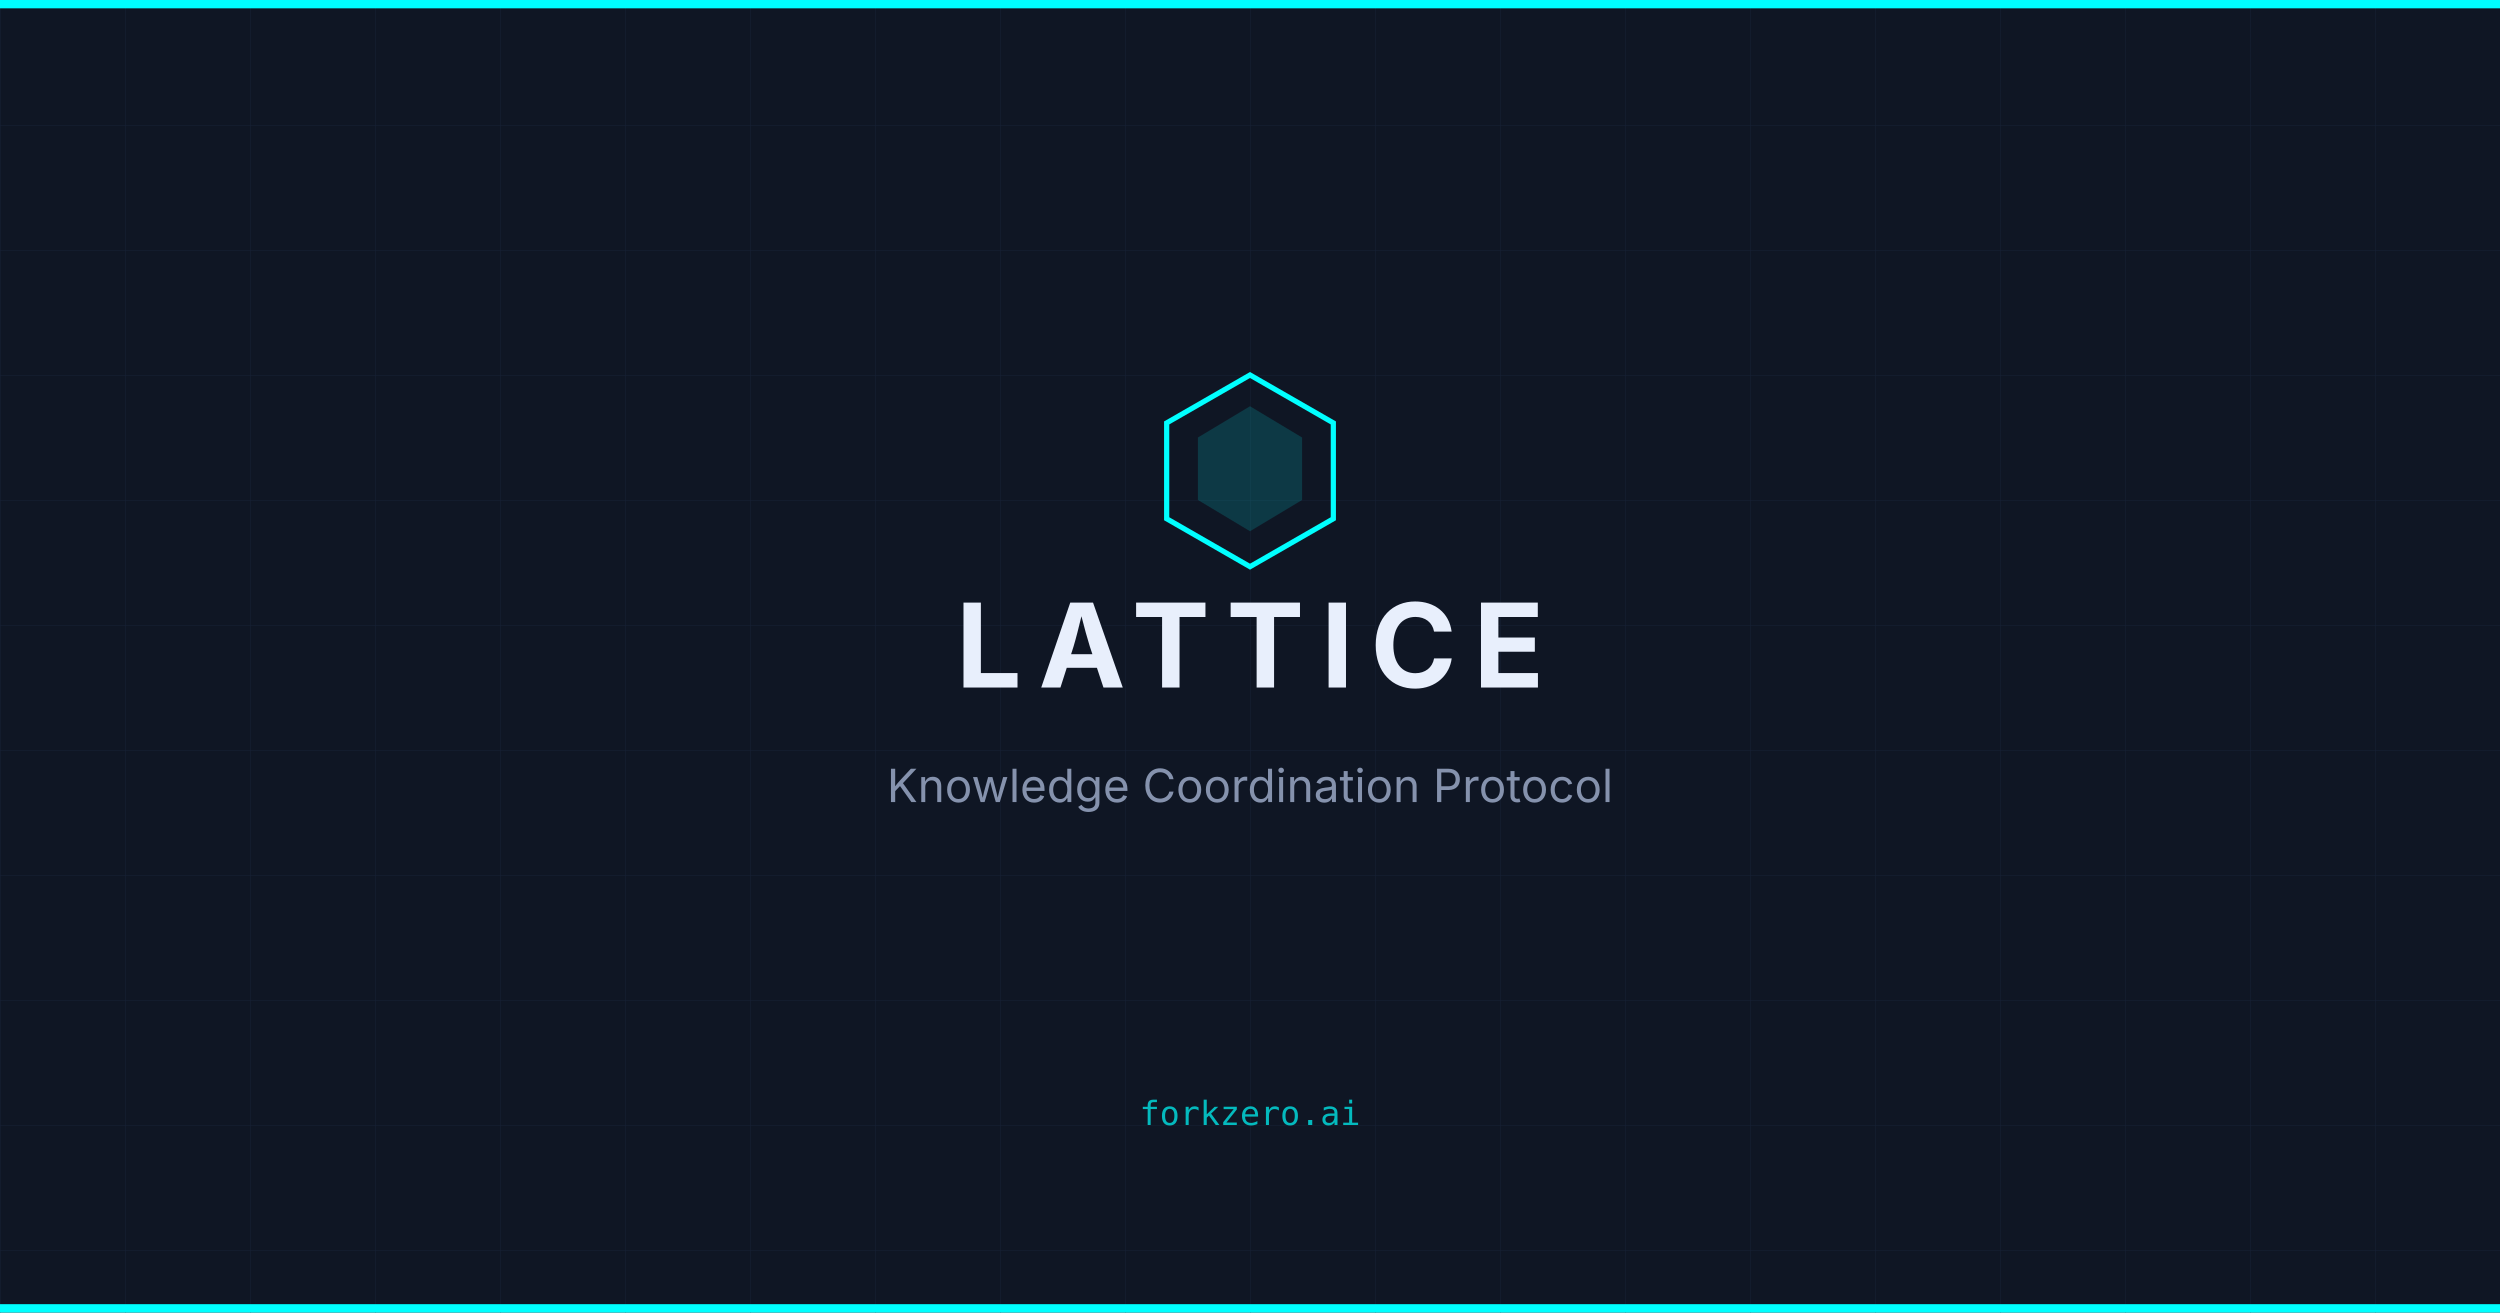
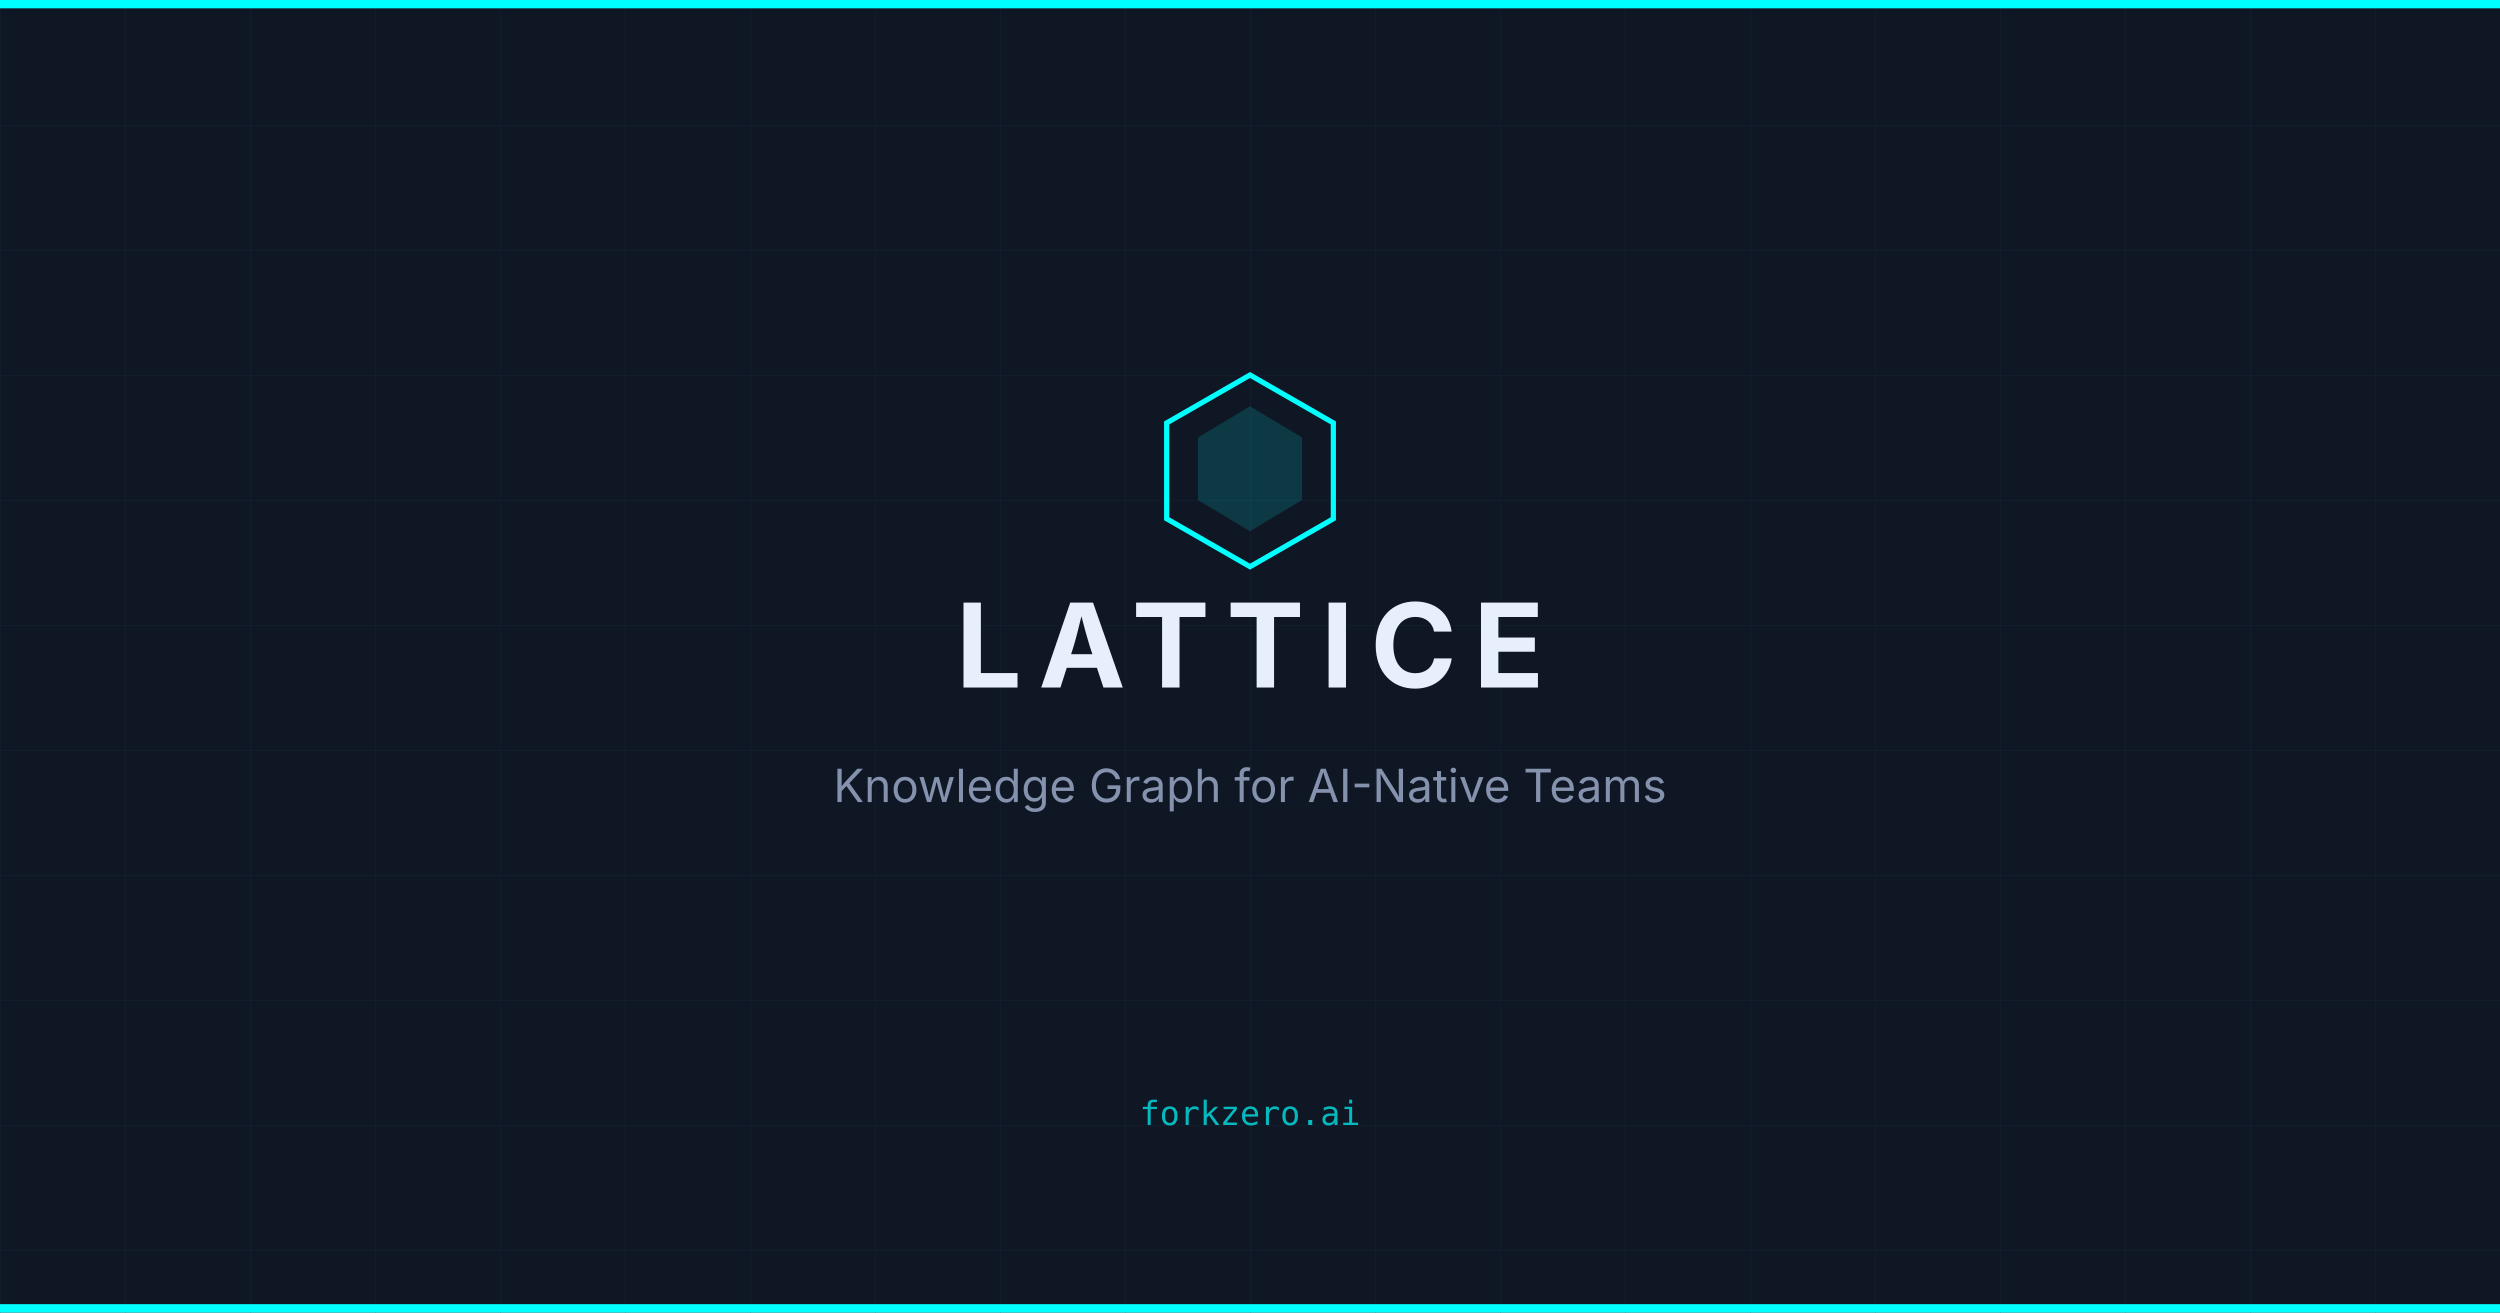
<svg xmlns="http://www.w3.org/2000/svg" width="1200" height="630" viewBox="0 0 1200 630">
  <rect width="1200" height="630" fill="hsl(220,40%,10%)" />
  <defs>
    <pattern id="grid" width="60" height="60" patternUnits="userSpaceOnUse">
      <path d="M 60 0 L 0 0 0 60" fill="none" stroke="hsl(220,40%,15%)" stroke-width="0.5" />
    </pattern>
  </defs>
  <rect width="1200" height="630" fill="url(#grid)" />
  <rect x="0" y="0" width="1200" height="4" fill="hsl(180,100%,50%)" />
  <polygon points="600,180 640,203 640,249 600,272 560,249 560,203" fill="none" stroke="hsl(180,100%,50%)" stroke-width="2.5" />
  <polygon points="600,195 625,210 625,240 600,255 575,240 575,210" fill="hsl(180,100%,50%)" opacity="0.15" />
  <text x="600" y="330" text-anchor="middle" font-family="system-ui,-apple-system,sans-serif" font-size="56" font-weight="700" letter-spacing="8" fill="hsl(220,80%,95%)">LATTICE</text>
-   <text x="600" y="385" text-anchor="middle" font-family="system-ui,-apple-system,sans-serif" font-size="22" font-weight="400" fill="hsl(220,20%,60%)">Knowledge Coordination Protocol</text>
+   <text x="600" y="385" text-anchor="middle" font-family="system-ui,-apple-system,sans-serif" font-size="22" font-weight="400" fill="hsl(220,20%,60%)">Knowledge Graph for AI-Native Teams</text>
  <text x="600" y="540" text-anchor="middle" font-family="ui-monospace,monospace" font-size="16" fill="hsl(180,100%,50%)" opacity="0.7">forkzero.ai</text>
  <rect x="0" y="626" width="1200" height="4" fill="hsl(180,100%,50%)" />
</svg>
